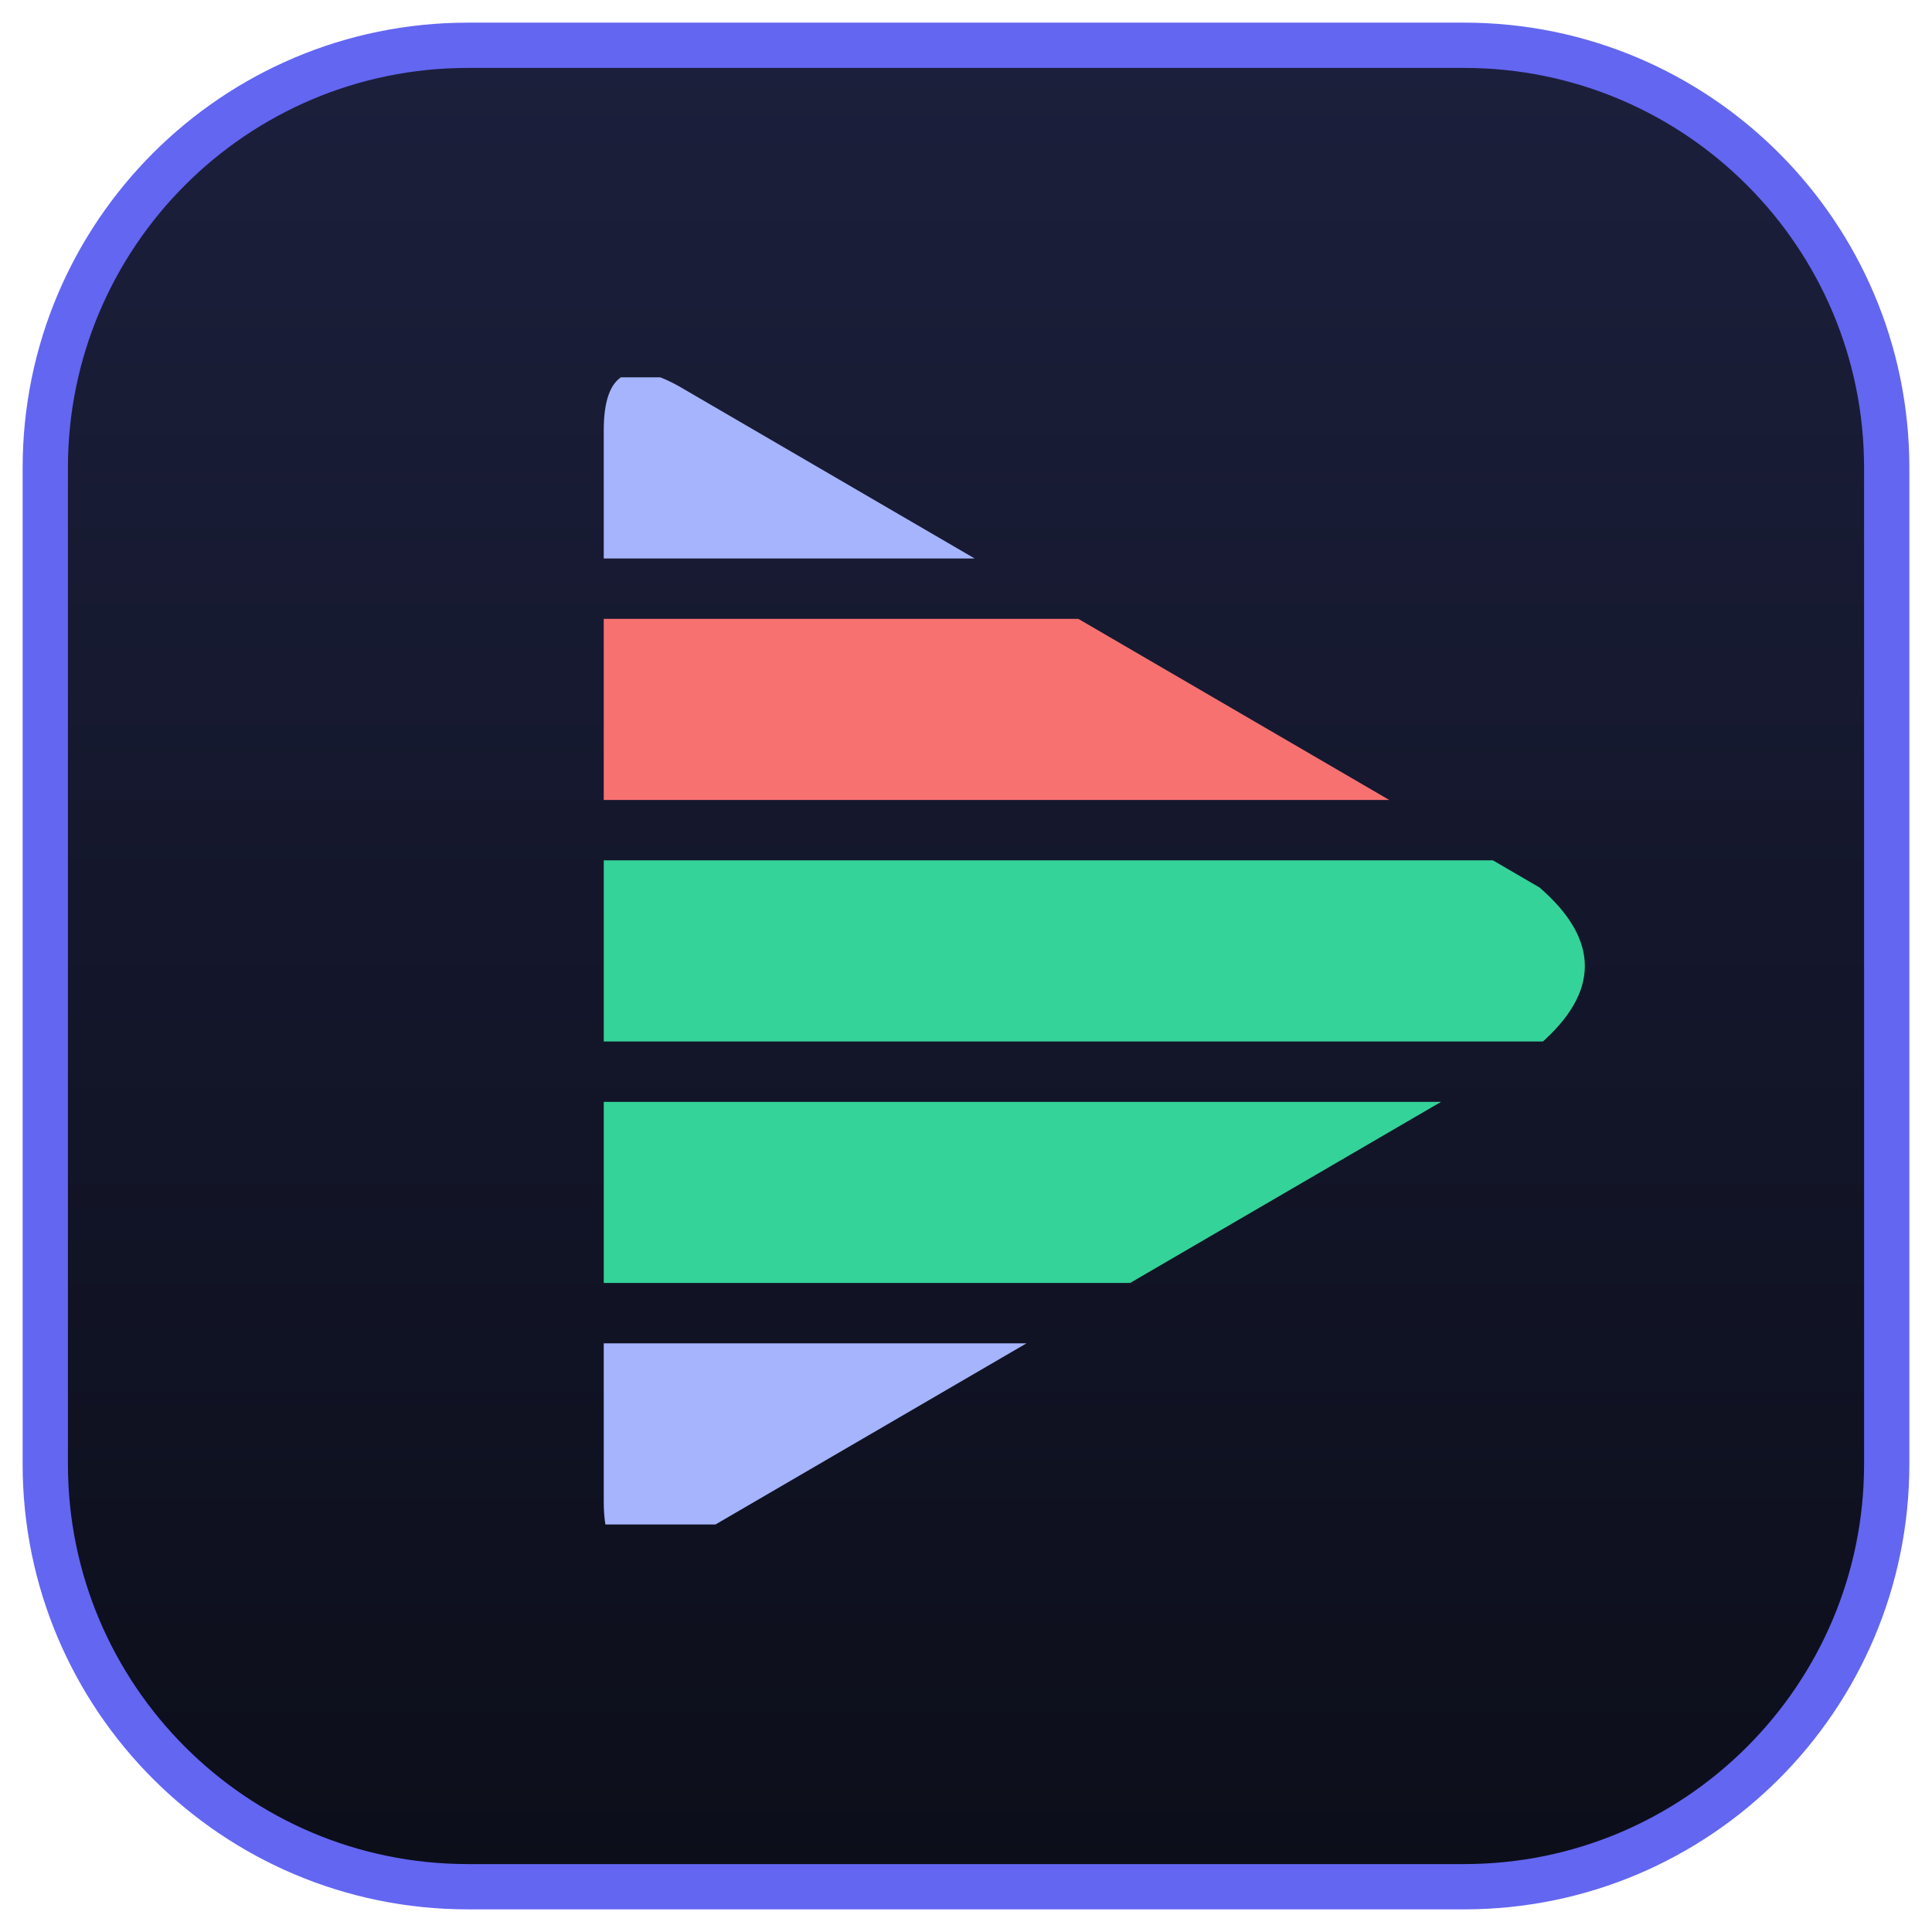
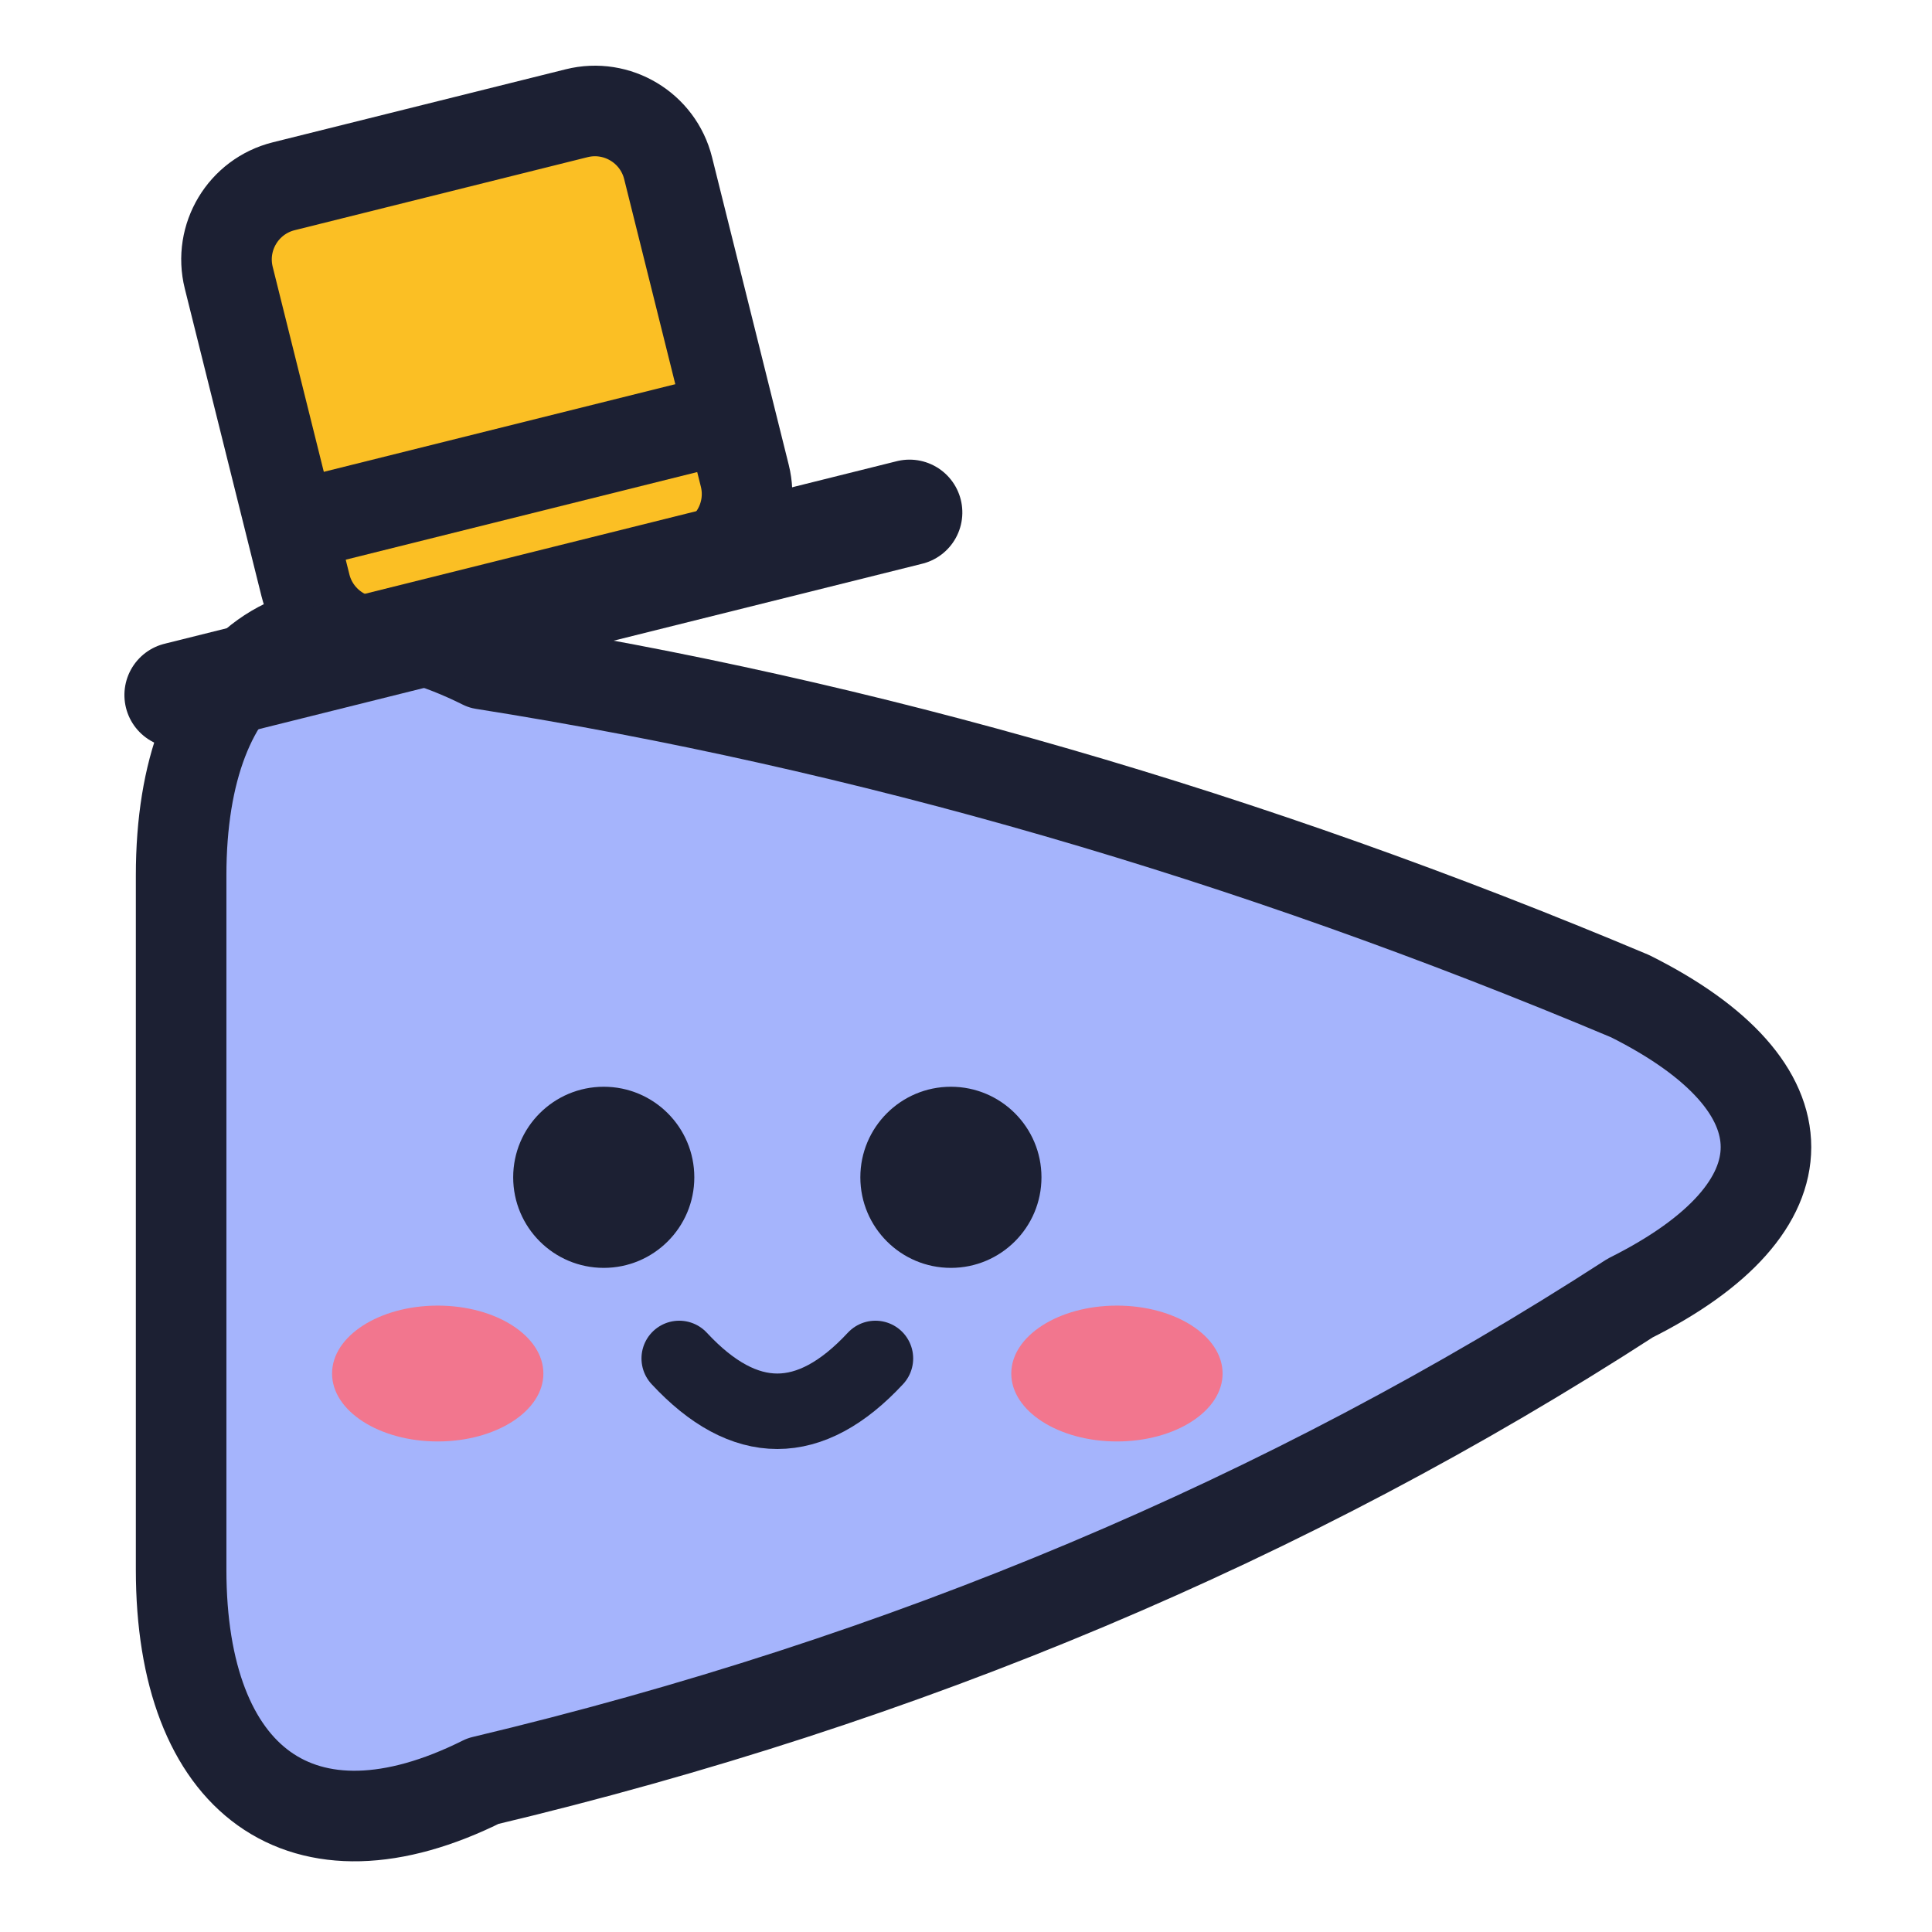
- <svg xmlns="http://www.w3.org/2000/svg" viewBox="0 0 128 128" width="128" height="128" role="img" aria-label="mr-cast">
-   <defs>
-     <linearGradient id="bg" x1="0" y1="0" x2="0" y2="1">
-       <stop offset="0" stop-color="#1b1f3b" />
-       <stop offset="1" stop-color="#0c0e1a" />
-     </linearGradient>
-     <clipPath id="play">
-       <path d="M45 25.6 Q40 22.8 40 28.5 L40 99.5 Q40 105.2 45 102.4 L102 69.2 Q108 64 102 58.8 Z" />
-     </clipPath>
-   </defs>
-   <rect x="3" y="3" width="122" height="122" rx="28" fill="url(#bg)" stroke="#6366f1" stroke-width="3" />
-   <g clip-path="url(#play)">
-     <rect x="30" y="25" width="84" height="12" fill="#a5b4fc" />
-     <rect x="30" y="41" width="84" height="12" fill="#f87171" />
-     <rect x="30" y="57" width="84" height="12" fill="#34d399" />
-     <rect x="30" y="73" width="84" height="12" fill="#34d399" />
-     <rect x="30" y="89" width="84" height="12" fill="#a5b4fc" />
+ <svg xmlns="http://www.w3.org/2000/svg" viewBox="0 0 128 128" width="128" height="128" role="img" aria-label="Mister Cast">
+   <g stroke="#1c2033" stroke-width="6" stroke-linejoin="round" stroke-linecap="round">
+     <path d="M32 44 C20 38 12 44 12 58 L12 104 C12 118 20 124 32 118 Q74 108 108 86 C120 80 120 72 108 66 Q70 50 32 44 Z" fill="#a5b4fc" />
+     <g transform="translate(36 40) rotate(-14)">
+       <rect x="-15" y="-31" width="30" height="31" rx="5" fill="#fbbf24" />
+       <path d="M-25 0 L25 0" fill="none" stroke-width="7" />
+     </g>
  </g>
+   <rect x="-14" y="-12" width="28" height="6" transform="translate(36 40) rotate(-14)" fill="#1c2033" />
+   <circle cx="40" cy="78" r="6" fill="#1c2033" />
+   <circle cx="63" cy="78" r="6" fill="#1c2033" />
+   <path d="M45 90 Q51.5 97 58 90" fill="none" stroke="#1c2033" stroke-width="5" stroke-linecap="round" />
+   <ellipse cx="29" cy="91" rx="7" ry="4.5" fill="#ff6b7a" opacity=".85" />
+   <ellipse cx="74" cy="91" rx="7" ry="4.5" fill="#ff6b7a" opacity=".85" />
</svg>
